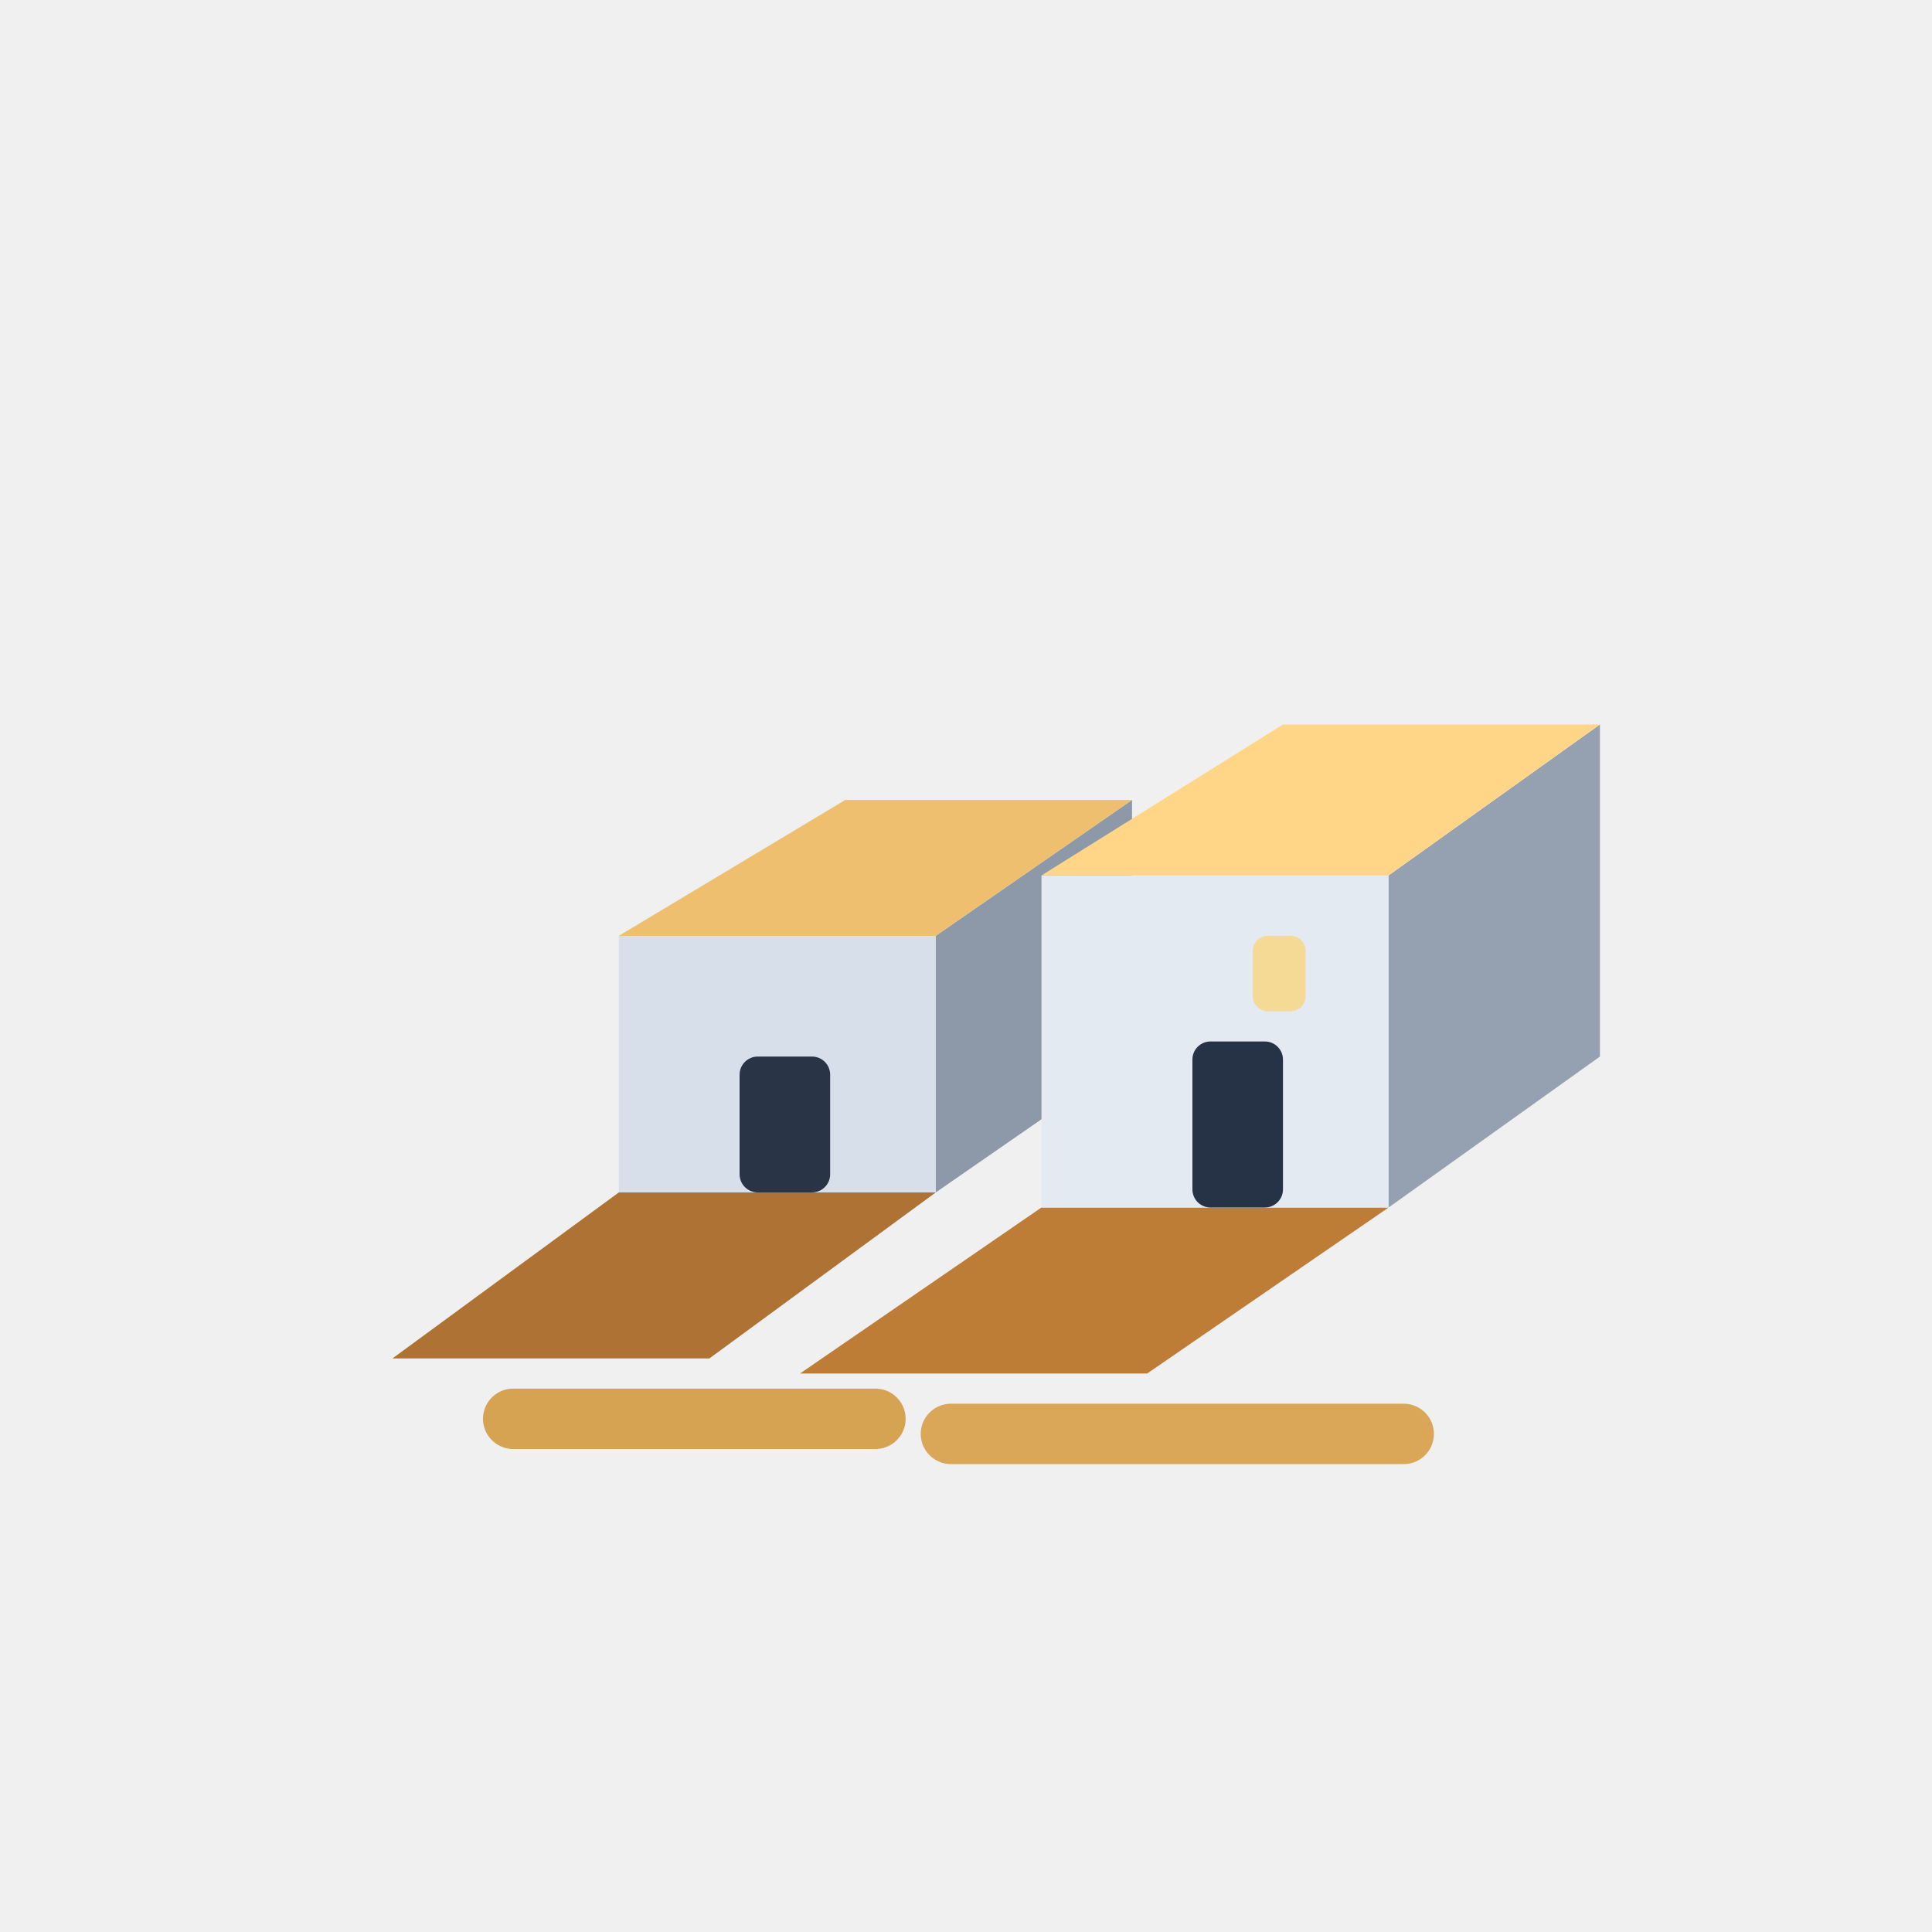
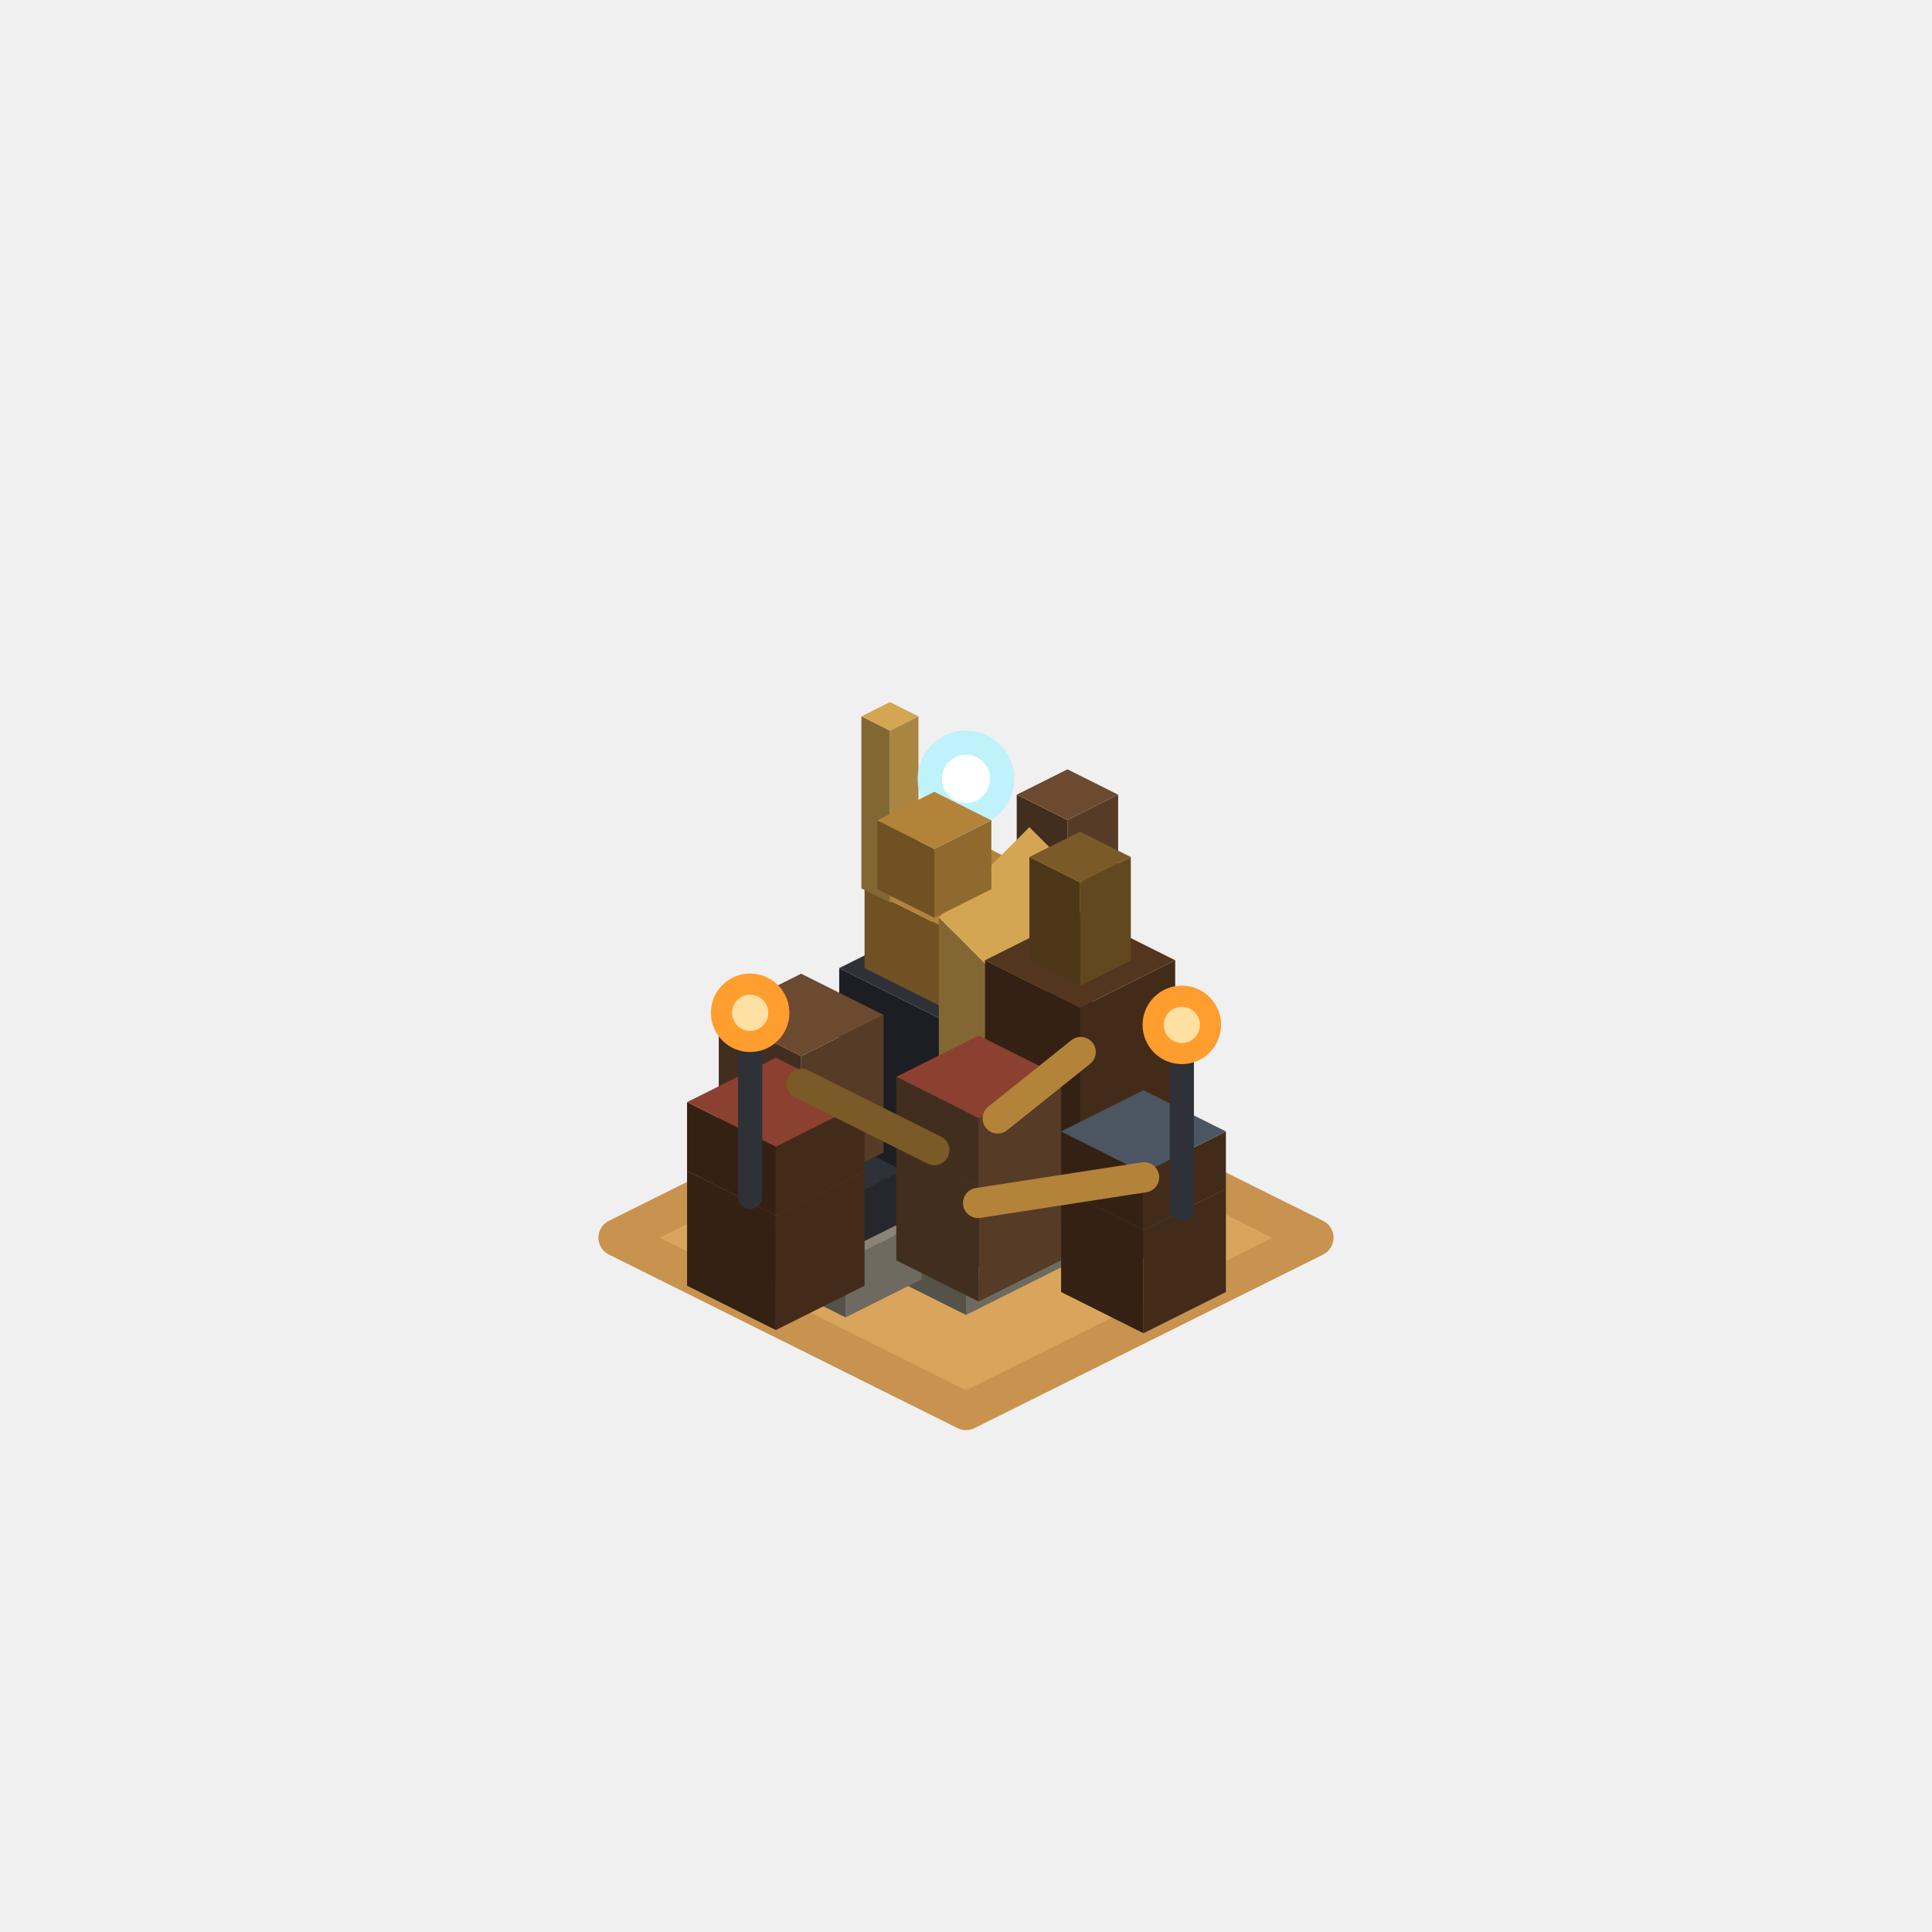
<svg xmlns="http://www.w3.org/2000/svg" width="128" height="128" viewBox="0 0 128 128" fill="none">
-   <path d="M26 90L41 79H62L47 90H26Z" fill="#AE7234" />
-   <path d="M41 79V62H62V79H41Z" fill="#D7E0EA" />
-   <path d="M62 79L75 70V53L62 62V79Z" fill="#8D98A9" />
-   <path d="M41 62L56 53H75L62 62H41Z" fill="#EDBF6F" />
-   <rect x="49" y="70" width="6" height="9" rx="1.2" fill="#293446" />
-   <path d="M53 91L69 80H92L76 91H53Z" fill="#BD7D37" />
-   <path d="M69 80V58H92V80H69Z" fill="#E4EAF1" />
-   <path d="M92 80L106 70V48L92 58V80Z" fill="#95A0B1" />
-   <path d="M69 58L85 48H106L92 58H69Z" fill="#FFD588" />
-   <rect x="79" y="69" width="6" height="11" rx="1.2" fill="#263347" />
-   <rect x="83" y="62" width="3.5" height="5" rx="1" fill="#F5DA95" />
-   <path d="M34 94L58 94" stroke="#D6A352" stroke-width="4" stroke-linecap="round" />
-   <path d="M63 95L93 95" stroke="#DAA759" stroke-width="4" stroke-linecap="round" />
+   <g>
+     <path d="M64.0 70.5 L87.1 82.0 L64.0 93.5 L40.9 82.0 Z" fill="#d9a45c" />
+     <path d="M64.0 70.5 L87.1 82.0 L64.0 93.5 L40.9 82.0 Z" fill="none" stroke="#c8934e" stroke-width="2.5" stroke-linejoin="round" />
+     <path d="M75.76 79.34 L64 85.22 L64 87.12 L75.76 81.24 Z" fill="#6e6a60" />
+     <path d="M64 85.22 L52.24 79.34 L52.24 81.24 L64 87.12 Z" fill="#56524a" />
+     <path d="M64 73.46 L75.76 79.34 L64 85.22 L52.24 79.34 Z" fill="#8a8478" />
+     <path d="M72.4 64.14 L64 68.34 L64 84.3 L72.4 80.1 Z" fill="#25272d" />
+     <path d="M64 68.34 L55.6 64.14 L55.6 80.1 L64 84.3 Z" fill="#1d1e23" />
+     <path d="M64 59.94 L72.4 64.14 L64 68.34 L55.6 64.14 Z" fill="#2e3138" />
+     <path d="M70.72 58.82 L64 62.18 L64 67.5 L70.72 64.14 Z" fill="#8f692e" />
+     <path d="M64 62.18 L57.28 58.82 L57.28 64.14 L64 67.5 Z" fill="#6f5124" />
+     <path d="M64 55.46 L70.72 58.82 L64 62.18 L57.28 58.82 Z" fill="#b3833a" />
+     <path d="M74.08 52.65 L70.72 54.33 L70.72 61.17 L74.08 59.49 Z" fill="#563b26" />
+     <path d="M70.72 54.33 L67.36 52.65 L67.36 59.49 L70.72 61.17 Z" fill="#422e1e" />
+     <path d="M70.72 50.97 L74.08 52.65 L70.72 54.33 L67.36 52.65 Z" fill="#6b4a30" />
+     <path d="M62.2 60.8 L68.2 54.8 L74.2 60.8 L68.2 66.8 Z" fill="#d4a653" />
+     <path d="M62.2 60.8 L68.2 66.8 L68.2 72.8 L62.2 72.8 Z" fill="#836733" />
+     <path d="M60.85 47.46 L58.96 48.405 L58.96 59.805 L60.85 58.86 Z" fill="#aa8542" />
+     <path d="M58.96 48.405 L57.07 47.46 L57.07 58.86 L58.96 59.805 Z" fill="#836733" />
+     <path d="M58.96 46.515 L60.85 47.46 L58.96 48.405 L57.07 47.46 Z" fill="#d4a653" />
+     <circle cx="64.0" cy="51.6" r="3.2" fill="#bff2fb" />
+     <circle cx="64.0" cy="51.6" r="1.6" fill="#ffffff" />
+     <path d="M65.68 54.35 L61.9 56.24 L61.9 60.8 L65.68 58.91 Z" fill="#8f692e" />
+     <path d="M61.9 56.24 L58.12 54.35 L58.12 58.91 L61.9 60.8 Z" fill="#6f5124" />
+     <path d="M61.9 52.46 L65.68 54.35 L61.9 56.24 L58.12 54.35 Z" fill="#b3833a" />
+     <path d="M78.7 75.74 L74.92 77.63 L74.92 83.71 L78.7 81.82 Z" fill="#62481e" />
+     <path d="M74.92 77.63 L71.14 75.74 L71.14 81.82 L74.92 83.71 Z" fill="#4c3818" />
+     <path d="M74.92 73.85 L78.7 75.74 L74.92 77.63 L71.14 75.74 Z" fill="#7a5a26" />
+     <path d="M57.7 75.32 L53.92 77.21 L53.92 83.29 L57.7 81.4 Z" fill="#62481e" />
+     <path d="M53.92 77.21 L50.14 75.32 L50.14 81.4 L53.92 83.29 Z" fill="#4c3818" />
+     <path d="M53.92 73.43 L57.7 75.32 L53.92 77.21 L50.14 75.32 Z" fill="#7a5a26" />
+     <path d="M61.06 80.96 L56.02 83.48 L56.02 87.28 L61.06 84.76 Z" fill="#6e6a60" />
+     <path d="M56.02 83.48 L50.98 80.96 L50.98 84.76 L56.02 87.28 Z" fill="#56524a" />
+     <path d="M56.02 78.44 L61.06 80.96 L56.02 83.48 L50.98 80.96 Z" fill="#8a8478" />
+     <path d="M59.8 77.54 L56.02 79.43 L56.02 82.85 L59.8 80.96 Z" fill="#25272d" />
+     <path d="M56.02 79.43 L52.24 77.54 L52.24 80.96 L56.02 82.85 Z" fill="#1d1e23" />
+     <path d="M56.02 75.65 L59.8 77.54 L56.02 79.43 L52.24 77.54 Z" fill="#2e3138" />
+     <path d="M77.86 63.62 L71.56 66.77 L71.56 77.41 L77.86 74.26 Z" fill="#432b19" />
+     <path d="M71.56 66.77 L65.26 63.62 L65.26 74.26 L71.56 77.41 Z" fill="#342113" />
+     <path d="M71.56 60.47 L77.86 63.62 L71.56 66.77 L65.26 63.62 Z" fill="#54361f" />
+     <path d="M74.92 56.78 L71.56 58.46 L71.56 65.3 L74.92 63.62 Z" fill="#62481e" />
+     <path d="M71.56 58.46 L68.2 56.78 L68.2 63.62 L71.56 65.3 Z" fill="#4c3818" />
+     <path d="M71.56 55.1 L74.92 56.78 L71.56 58.46 L68.2 56.78 Z" fill="#7a5a26" />
+     <path d="M58.54 67.24 L53.08 69.97 L53.08 79.09 L58.54 76.36 Z" fill="#563b26" />
+     <path d="M53.08 69.97 L47.62 67.24 L47.62 76.36 L53.08 79.09 Z" fill="#422e1e" />
+     <path d="M53.08 64.51 L58.54 67.24 L53.08 69.97 L47.62 67.24 Z" fill="#6b4a30" />
+     <path d="M57.28 77.58 L51.4 80.52 L51.4 88.12 L57.28 85.18 Z" fill="#432b19" />
+     <path d="M51.4 80.52 L45.52 77.58 L45.52 85.18 L51.4 88.12 Z" fill="#342113" />
+     <path d="M51.4 74.64 L57.28 77.58 L51.4 80.52 L45.52 77.58 Z" fill="#8c4030" />
+     <path d="M57.28 73.02 L51.4 75.96 L51.4 80.52 L57.28 77.58 Z" fill="#432b19" />
+     <path d="M51.4 75.96 L45.52 73.02 L45.52 77.58 L51.4 80.52 Z" fill="#342113" />
+     <path d="M51.4 70.08 L57.28 73.02 L51.4 75.96 L45.52 73.02 Z" fill="#8c4030" />
+     <path d="M81.22 78.76 L75.76 81.49 L75.76 88.33 L81.22 85.6 Z" fill="#432b19" />
+     <path d="M75.76 81.49 L70.3 78.76 L70.3 85.6 L75.76 88.33 Z" fill="#342113" />
+     <path d="M75.76 76.03 L81.22 78.76 L75.76 81.49 L70.3 78.76 Z" fill="#4c5663" />
+     <path d="M81.22 74.96 L75.76 77.69 L75.76 81.49 L81.22 78.76 Z" fill="#432b19" />
+     <path d="M75.76 77.69 L70.3 74.96 L70.3 78.76 L75.76 81.49 Z" fill="#342113" />
+     <path d="M75.76 72.23 L81.22 74.96 L75.76 77.69 L70.3 74.96 Z" fill="#4c5663" />
+     <path d="M70.3 75.9 L64.84 78.63 L64.84 86.23 L70.3 83.5 Z" fill="#563b26" />
+     <path d="M64.84 78.63 L59.38 75.9 L59.38 83.5 L64.84 86.23 Z" fill="#422e1e" />
+     <path d="M64.84 73.17 L70.3 75.9 L64.84 78.63 L59.38 75.9 Z" fill="#8c4030" />
+     <path d="M70.3 71.34 L64.84 74.07 L64.84 78.63 L70.3 75.9 Z" fill="#563b26" />
+     <path d="M64.84 74.07 L59.38 71.34 L59.38 75.9 L64.84 78.63 Z" fill="#422e1e" />
+     <path d="M64.84 68.61 L70.3 71.34 L64.84 74.07 L59.38 71.34 Z" fill="#8c4030" />
+     <path d="M66.1 74.1 L71.6 69.7" stroke="#b3833a" stroke-width="2" stroke-linecap="round" />
+     <path d="M61.9 76.2 L53.1 71.8" stroke="#7a5a26" stroke-width="2" stroke-linecap="round" />
+     <path d="M75.8 78.0 L64.8 79.7" stroke="#b3833a" stroke-width="2" stroke-linecap="round" />
+     <path d="M49.7 67.9 L49.7 79.3" stroke="#2e3138" stroke-width="1.6" stroke-linecap="round" />
+     <circle cx="49.7" cy="67.1" r="2.6" fill="#ff9d2e" />
+     <circle cx="49.7" cy="67.1" r="1.2" fill="#ffe0a3" />
+     <path d="M78.3 68.7 L78.3 80.1" stroke="#2e3138" stroke-width="1.6" stroke-linecap="round" />
+     <circle cx="78.3" cy="67.9" r="2.6" fill="#ff9d2e" />
+     <circle cx="78.3" cy="67.9" r="1.2" fill="#ffe0a3" />
+   </g>
</svg>
